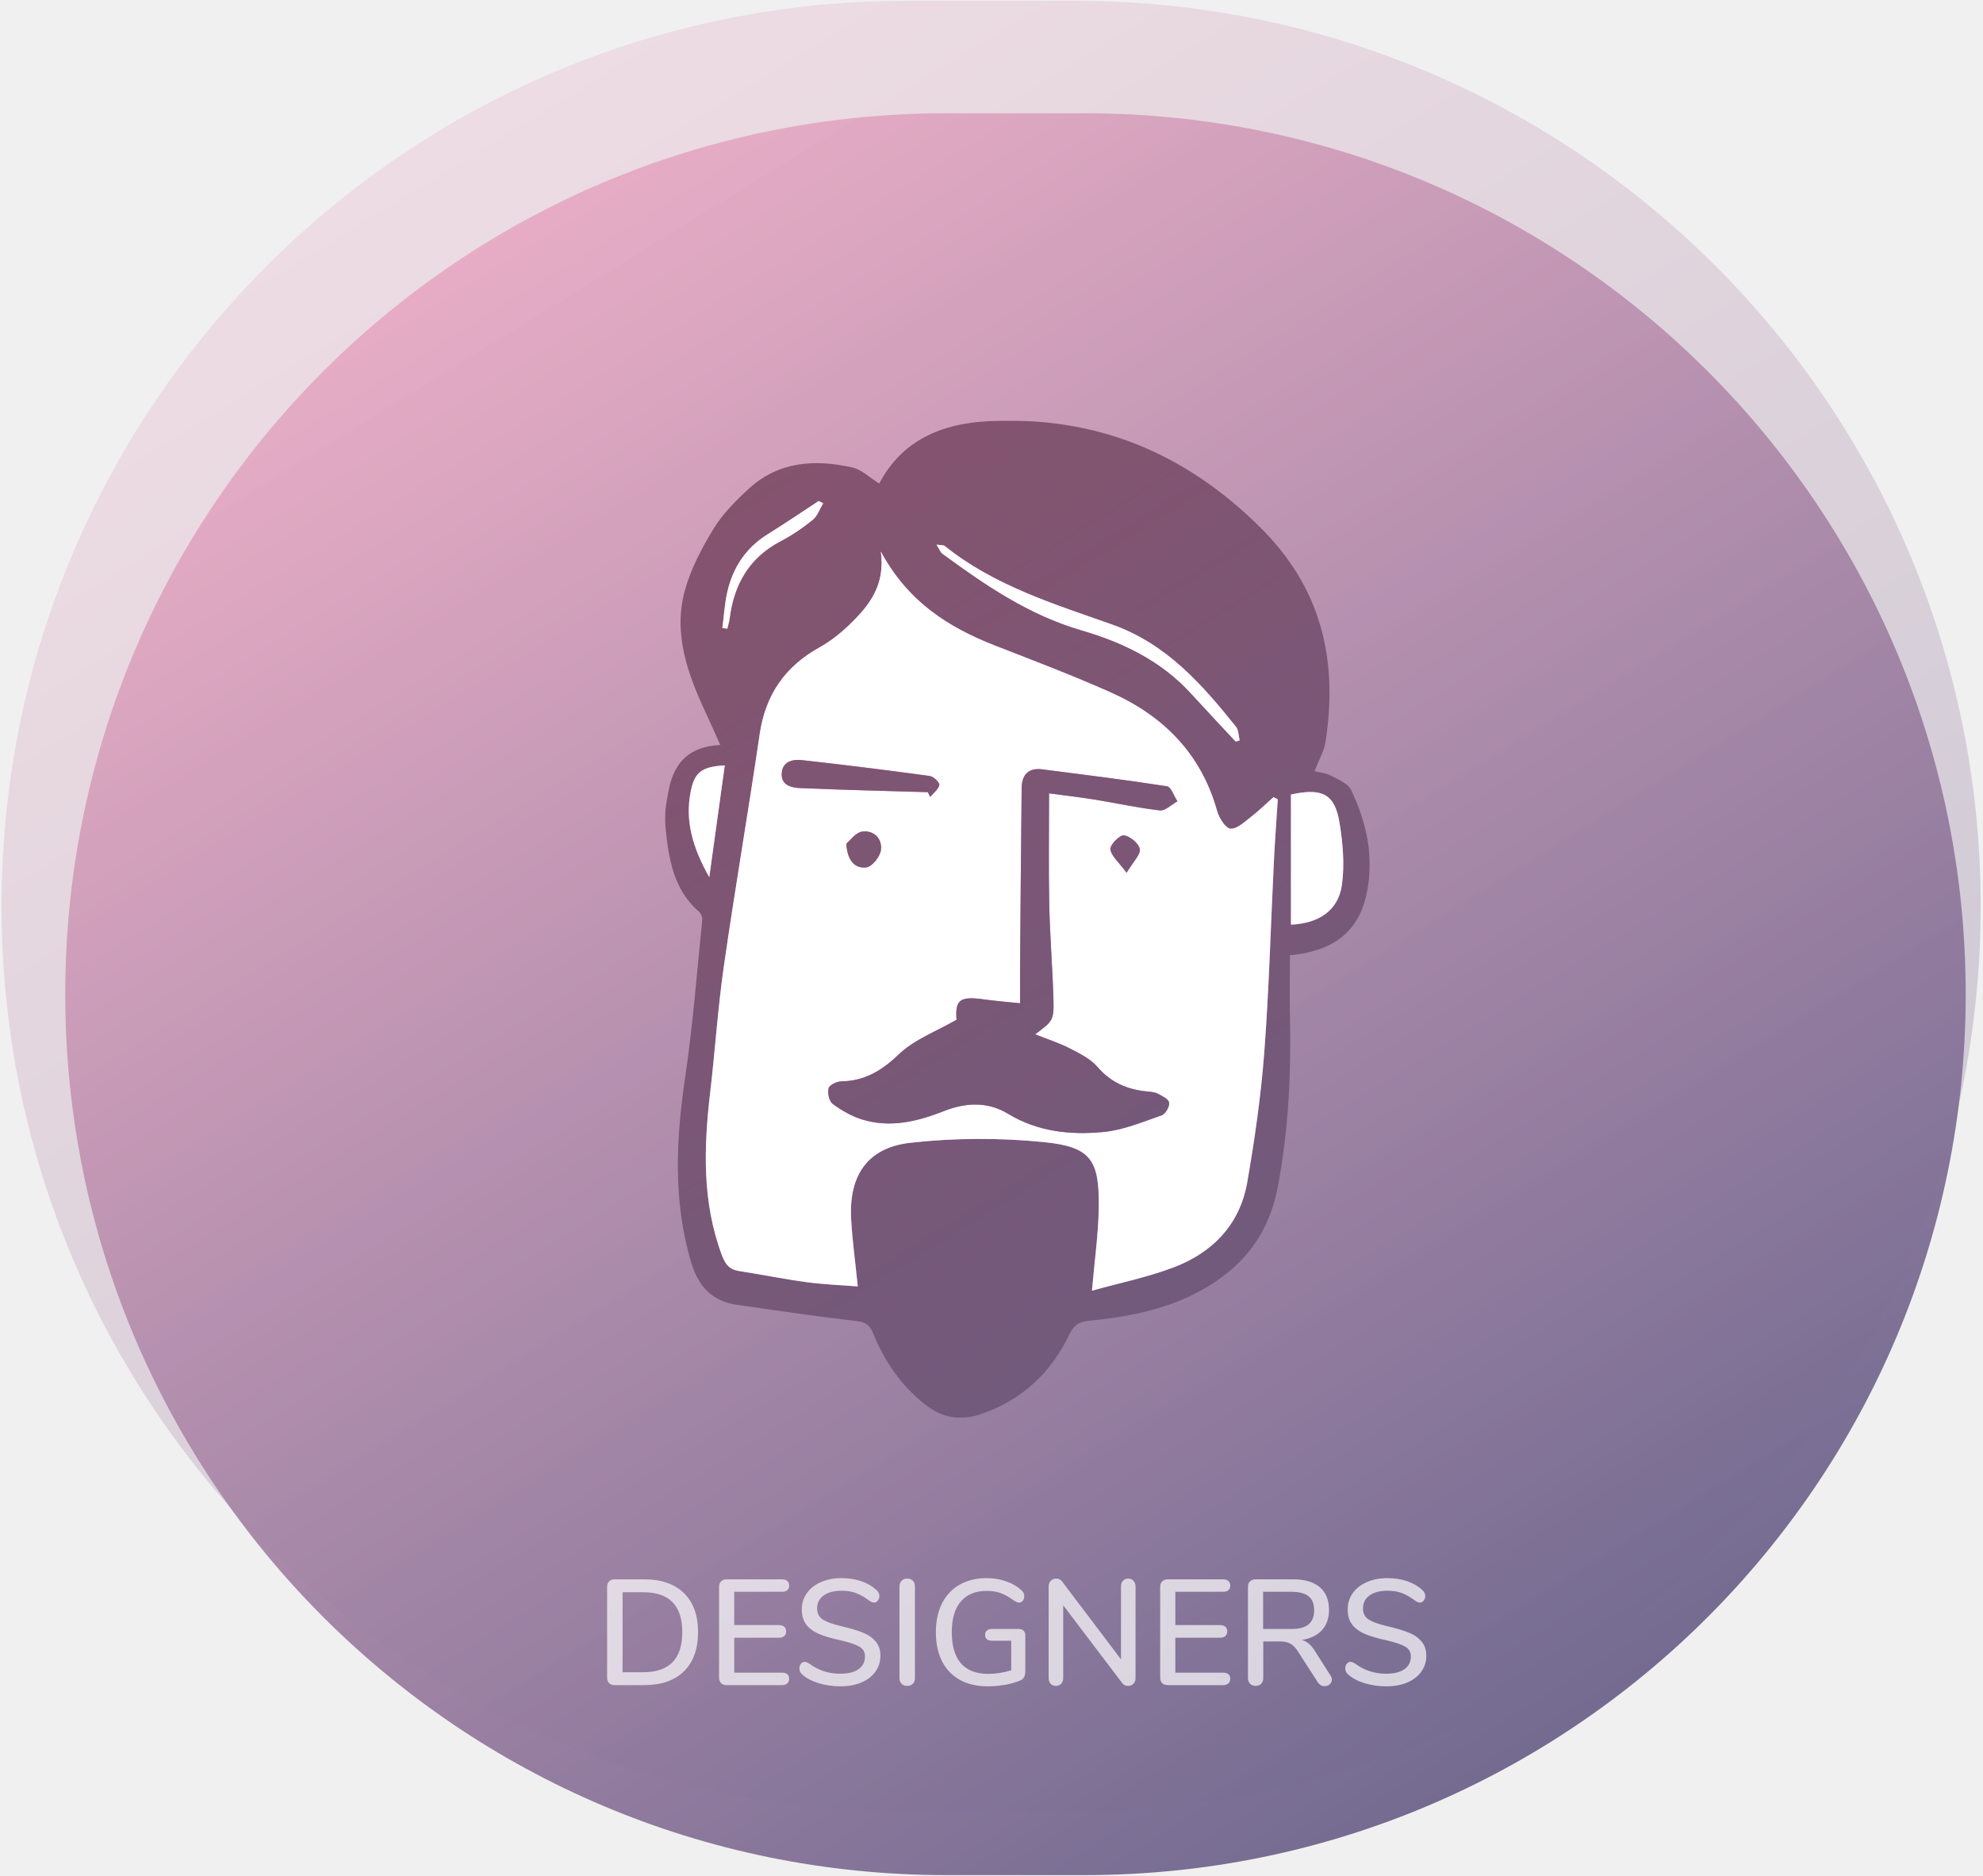
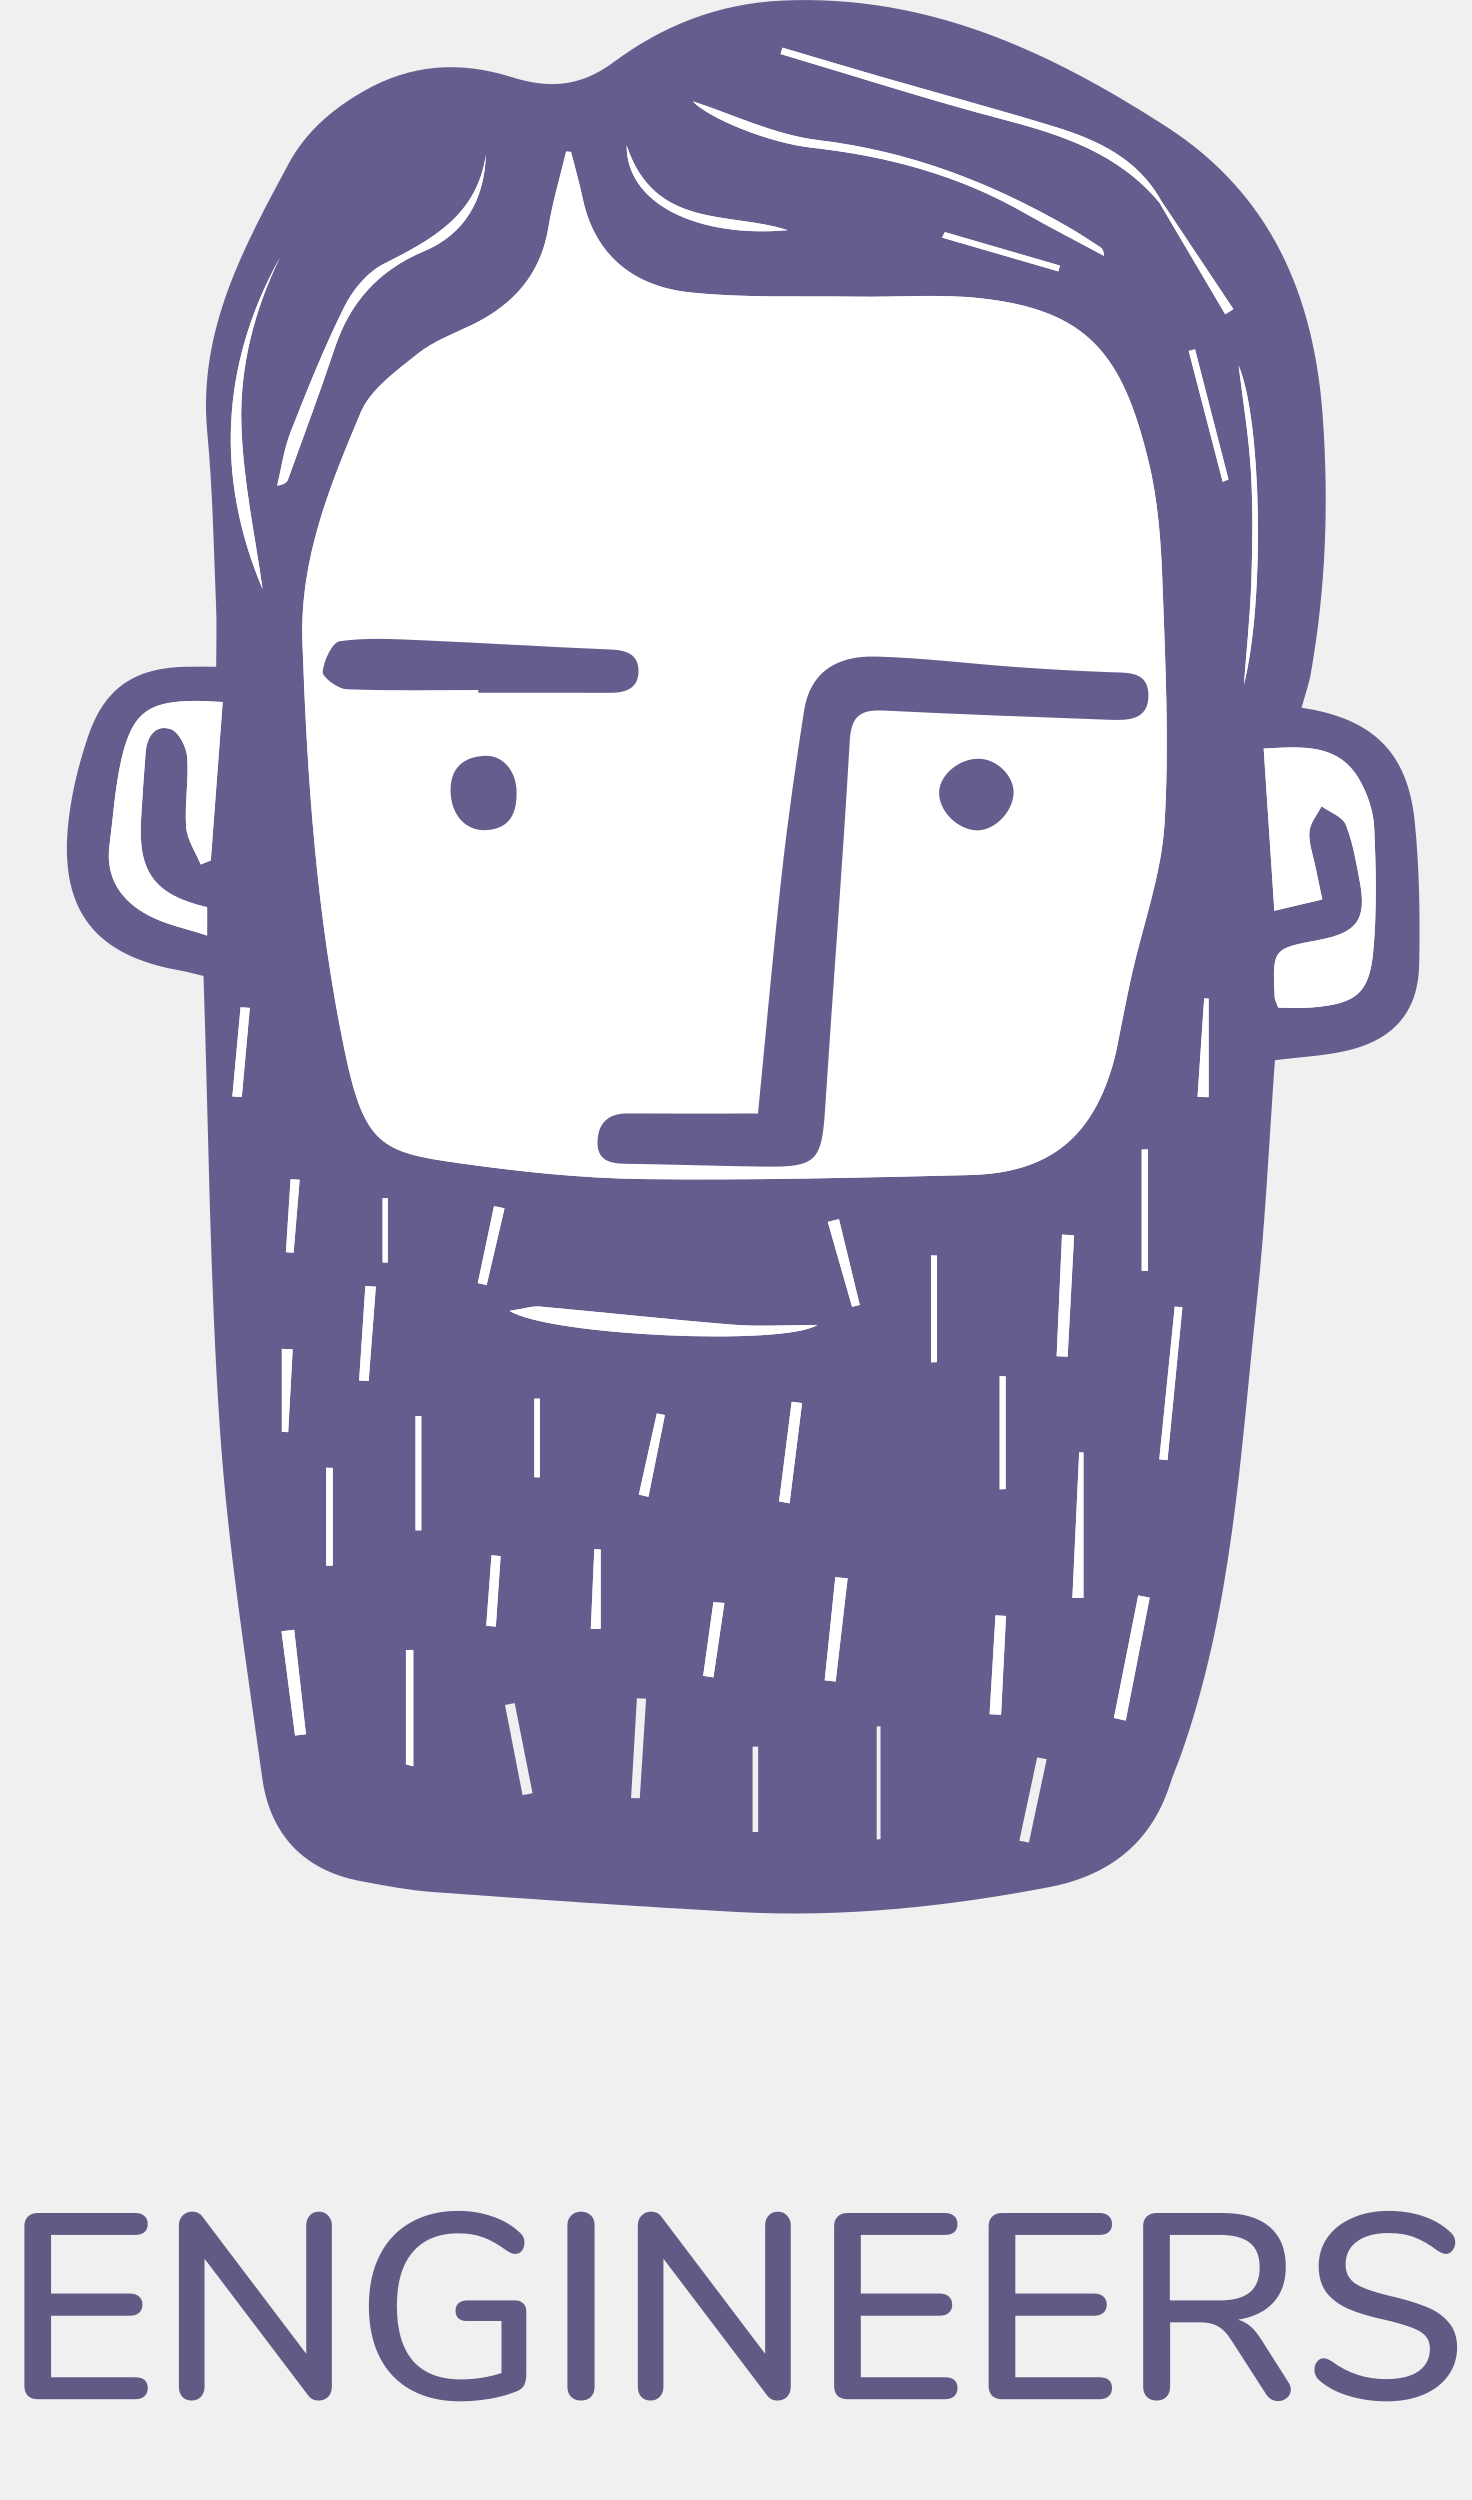
- <svg xmlns="http://www.w3.org/2000/svg" width="370" height="350" fill="none" viewBox="0 0 370 350">
-   <rect width="354.597" height="328.719" x="12.174" y="21.132" fill="url(#paint0_linear)" rx="164.36" />
-   <rect width="369.284" height="337.811" x=".284" y=".149" fill="url(#paint1_linear)" opacity=".3" rx="168.906" />
-   <path fill="#fff" d="M114.707 314.407c-.448 0-.803-.121-1.064-.364-.243-.261-.364-.606-.364-1.036v-16.94c0-.429.121-.765.364-1.008.261-.261.616-.392 1.064-.392h5.488c3.192 0 5.665.859 7.42 2.576 1.754 1.718 2.632 4.144 2.632 7.28s-.878 5.572-2.632 7.308c-1.755 1.718-4.228 2.576-7.42 2.576h-5.488zm5.32-2.408c4.853 0 7.28-2.492 7.28-7.476 0-4.965-2.427-7.448-7.28-7.448h-3.864v14.924h3.864zm15.57 2.408c-.448 0-.802-.121-1.064-.364-.242-.261-.364-.606-.364-1.036v-16.94c0-.429.122-.765.364-1.008.262-.261.616-.392 1.064-.392h10.304c.43 0 .756.103.98.308.243.206.364.495.364.868 0 .374-.121.663-.364.868-.224.187-.55.28-.98.28h-8.904v6.216h8.344c.43 0 .756.103.98.308.243.206.364.495.364.868 0 .374-.121.663-.364.868-.224.206-.55.308-.98.308h-8.344v6.524h8.904c.896 0 1.344.383 1.344 1.148 0 .374-.121.663-.364.868-.224.206-.55.308-.98.308h-10.304zm21.202.224c-1.419 0-2.772-.196-4.06-.588-1.27-.392-2.287-.933-3.052-1.624-.355-.298-.532-.681-.532-1.148 0-.336.093-.616.28-.84.186-.242.41-.364.672-.364.261 0 .578.122.952.364 1.661 1.232 3.556 1.848 5.684 1.848 1.493 0 2.641-.28 3.444-.84.802-.56 1.204-1.362 1.204-2.408 0-.821-.374-1.437-1.12-1.848-.747-.41-1.942-.802-3.584-1.176-1.568-.336-2.856-.718-3.864-1.148-1.008-.429-1.802-1.008-2.38-1.736-.56-.746-.84-1.689-.84-2.828 0-1.138.308-2.146.924-3.024.634-.896 1.512-1.586 2.632-2.072 1.12-.504 2.398-.756 3.836-.756 1.325 0 2.548.187 3.668.56 1.12.374 2.072.924 2.856 1.652.373.318.56.7.56 1.148 0 .318-.103.598-.308.84-.187.243-.411.364-.672.364-.243 0-.551-.121-.924-.364-.859-.653-1.671-1.12-2.436-1.4-.747-.298-1.652-.448-2.716-.448-1.438 0-2.558.299-3.36.896-.803.579-1.204 1.391-1.204 2.436 0 .896.354 1.578 1.064 2.044.709.448 1.848.859 3.416 1.232 1.642.374 2.968.766 3.976 1.176 1.026.392 1.838.943 2.436 1.652.616.691.924 1.587.924 2.688 0 1.12-.318 2.119-.952 2.996-.616.859-1.494 1.531-2.632 2.016-1.12.467-2.418.7-3.892.7zm12.458-.084c-.429 0-.774-.13-1.036-.392-.261-.261-.392-.616-.392-1.064v-17.108c0-.429.131-.774.392-1.036.262-.28.607-.42 1.036-.42.448 0 .803.131 1.064.392.262.262.392.616.392 1.064v17.108c0 .448-.13.803-.392 1.064-.242.262-.597.392-1.064.392zm20.877-10.612c.355 0 .635.103.84.308.224.206.336.486.336.84v6.552c0 .635-.093 1.092-.28 1.372-.168.28-.513.504-1.036.672-.746.299-1.633.532-2.66.7-1.026.168-2.044.252-3.052.252-1.997 0-3.724-.401-5.18-1.204-1.456-.802-2.566-1.96-3.332-3.472-.765-1.512-1.148-3.322-1.148-5.432 0-2.072.383-3.864 1.148-5.376.766-1.512 1.858-2.669 3.276-3.472 1.438-.821 3.118-1.232 5.04-1.232 1.307 0 2.511.196 3.612.588 1.12.374 2.072.924 2.856 1.652.374.299.56.672.56 1.12 0 .336-.093.626-.28.868-.186.224-.41.336-.672.336-.168 0-.317-.028-.448-.084-.13-.056-.298-.149-.504-.28-.914-.672-1.745-1.138-2.492-1.4-.746-.28-1.605-.42-2.576-.42-2.128 0-3.752.663-4.872 1.988-1.12 1.307-1.68 3.211-1.68 5.712 0 2.558.57 4.499 1.708 5.824 1.158 1.307 2.847 1.96 5.068 1.96 1.494 0 2.931-.224 4.312-.672v-5.516h-3.668c-.373 0-.672-.093-.896-.28-.205-.205-.308-.476-.308-.812 0-.336.103-.597.308-.784.224-.205.523-.308.896-.308h5.124zm20.371-9.408c.411 0 .738.14.98.42.262.262.392.607.392 1.036v17.108c0 .43-.13.784-.392 1.064-.261.262-.597.392-1.008.392-.485 0-.858-.186-1.12-.56l-10.976-14.476v13.58c0 .43-.13.784-.392 1.064-.242.262-.569.392-.98.392-.41 0-.737-.13-.98-.392-.242-.261-.364-.616-.364-1.064v-17.108c0-.429.131-.774.392-1.036.262-.28.598-.42 1.008-.42.486 0 .859.187 1.12.56l10.976 14.504v-13.608c0-.429.122-.774.364-1.036.243-.28.57-.42.98-.42zm7.397 19.88c-.448 0-.803-.121-1.064-.364-.243-.261-.364-.606-.364-1.036v-16.94c0-.429.121-.765.364-1.008.261-.261.616-.392 1.064-.392h10.304c.429 0 .756.103.98.308.243.206.364.495.364.868 0 .374-.121.663-.364.868-.224.187-.551.28-.98.28h-8.904v6.216h8.344c.429 0 .756.103.98.308.243.206.364.495.364.868 0 .374-.121.663-.364.868-.224.206-.551.308-.98.308h-8.344v6.524h8.904c.896 0 1.344.383 1.344 1.148 0 .374-.121.663-.364.868-.224.206-.551.308-.98.308h-10.304zm30.351-1.792c.168.243.252.504.252.784 0 .336-.14.626-.42.868-.261.224-.569.336-.924.336-.523 0-.943-.233-1.26-.7l-3.752-5.824c-.429-.672-.887-1.138-1.372-1.4-.485-.28-1.12-.42-1.904-.42h-3.164v6.832c0 .448-.131.803-.392 1.064-.243.262-.588.392-1.036.392-.429 0-.775-.13-1.036-.392-.261-.261-.392-.616-.392-1.064v-17.024c0-.429.121-.765.364-1.008.261-.261.616-.392 1.064-.392h6.972c2.184 0 3.845.486 4.984 1.456 1.157.971 1.736 2.39 1.736 4.256 0 1.55-.439 2.81-1.316 3.78-.877.952-2.128 1.559-3.752 1.82.485.131.924.364 1.316.7.392.336.775.803 1.148 1.4l2.884 4.536zm-7.336-8.68c1.456 0 2.529-.28 3.22-.84.709-.578 1.064-1.465 1.064-2.66 0-1.194-.345-2.062-1.036-2.604-.691-.56-1.773-.84-3.248-.84h-5.236v6.944h5.236zm17.737 10.696c-1.418 0-2.772-.196-4.06-.588-1.269-.392-2.286-.933-3.052-1.624-.354-.298-.532-.681-.532-1.148 0-.336.094-.616.28-.84.187-.242.411-.364.672-.364.262 0 .579.122.952.364 1.662 1.232 3.556 1.848 5.684 1.848 1.494 0 2.642-.28 3.444-.84.803-.56 1.204-1.362 1.204-2.408 0-.821-.373-1.437-1.12-1.848-.746-.41-1.941-.802-3.584-1.176-1.568-.336-2.856-.718-3.864-1.148-1.008-.429-1.801-1.008-2.38-1.736-.56-.746-.84-1.689-.84-2.828 0-1.138.308-2.146.924-3.024.635-.896 1.512-1.586 2.632-2.072 1.12-.504 2.399-.756 3.836-.756 1.326 0 2.548.187 3.668.56 1.12.374 2.072.924 2.856 1.652.374.318.56.7.56 1.148 0 .318-.102.598-.308.84-.186.243-.41.364-.672.364-.242 0-.55-.121-.924-.364-.858-.653-1.67-1.12-2.436-1.4-.746-.298-1.652-.448-2.716-.448-1.437 0-2.557.299-3.36.896-.802.579-1.204 1.391-1.204 2.436 0 .896.355 1.578 1.064 2.044.71.448 1.848.859 3.416 1.232 1.643.374 2.968.766 3.976 1.176 1.027.392 1.839.943 2.436 1.652.616.691.924 1.587.924 2.688 0 1.12-.317 2.119-.952 2.996-.616.859-1.493 1.531-2.632 2.016-1.12.467-2.417.7-3.892.7z" opacity=".7" />
-   <g style="mix-blend-mode:luminosity" clip-path="url(#clip0)">
-     <path fill="#655D8E" d="M240.685 178.236c0 4.165-.066 8.178.012 12.197.206 10.415-.332 20.751-2.281 31.026-1.737 9.154-6.9 15.428-14.973 19.666-6.373 3.346-13.278 4.595-20.305 5.316-1.846.188-2.76.782-3.571 2.467-3.461 7.214-8.866 12.313-16.564 14.938-3.922 1.339-7.269.666-10.434-1.837-4.466-3.535-7.571-8.069-9.677-13.295-.624-1.539-1.422-2.03-3.063-2.224-7.486-.898-14.948-1.958-22.404-3.062-4.576-.673-7.136-3.431-8.461-7.893-3.432-11.524-2.821-23.054-1.09-34.754 1.429-9.663 2.167-19.435 3.16-29.159.048-.479-.224-1.176-.587-1.491-4.933-4.268-5.726-10.203-6.307-16.119-.224-2.261.23-4.638.69-6.899.993-4.886 3.892-7.875 9.562-8.111-1.022-2.286-1.845-4.171-2.717-6.038-3.371-7.238-6.1-14.713-3.903-22.751 1.113-4.074 3.183-7.99 5.404-11.615 1.707-2.789 4.146-5.22 6.585-7.45 5.568-5.099 12.322-5.48 19.251-3.935 1.792.4 3.329 1.952 5.036 3.007 4.248-8.069 11.571-11.197 20.456-11.64 19.724-.982 36.215 5.644 50.42 19.593 11.65 11.446 14.749 24.807 12.413 40.174-.279 1.825-1.296 3.54-2.058 5.541.896.23 2.094.327 3.068.837 1.374.721 3.178 1.467 3.765 2.697 2.971 6.214 4.375 12.864 2.802 19.666-1.592 6.911-6.27 10.396-14.229 11.148zm-76.335-75.328c.866 6.311-2.184 10.075-5.713 13.506-1.725 1.673-3.673 3.225-5.761 4.389-6.446 3.583-10.065 8.875-11.136 16.217-2.112 14.446-4.606 28.837-6.682 43.289-1.119 7.778-1.622 15.647-2.542 23.461-1.21 10.305-1.537 20.496 2.197 30.468.666 1.782 1.465 2.649 3.274 2.922 4.176.637 8.322 1.497 12.504 2.061 3.202.431 6.439.546 9.562.794-.46-4.534-1.016-8.529-1.24-12.542-.448-8.124 3.001-13.355 11.051-14.258 8.237-.928 16.716-.952 24.965-.122 8.721.879 10.3 3.31 10.185 12.161-.066 4.959-.786 9.905-1.271 15.555 5.06-1.406 10.271-2.467 15.179-4.322 7.329-2.758 12.431-8.014 13.805-15.931 1.392-8.02 2.554-16.119 3.171-24.237.902-11.869 1.204-23.787 1.798-35.681.187-3.844.478-7.681.72-11.518-.267-.134-.539-.261-.805-.394-1.386 1.23-2.712 2.54-4.176 3.667-1.198.922-2.603 2.298-3.831 2.213-.92-.061-2.136-1.995-2.506-3.292-2.989-10.706-10.046-17.768-19.893-22.151-7.057-3.14-14.301-5.886-21.503-8.699-8.709-3.395-16.286-8.16-21.352-17.556zm76.523 45.333v24.284c5.229-.242 8.836-2.655 9.508-7.401.532-3.789.181-7.821-.448-11.634-.878-5.359-3.202-6.541-9.06-5.249zm-10.313-9.882c.248-.066.502-.139.751-.206-.218-.861-.182-1.922-.684-2.552-6.379-7.972-13.018-15.513-23.162-19.096-10.851-3.831-21.969-7.238-31.186-14.64-.242-.194-.696-.121-1.531-.248.52.83.702 1.406 1.095 1.691 8.019 5.88 16.147 11.433 25.921 14.282 7.65 2.231 14.846 5.65 20.408 11.737 2.766 3.037 5.586 6.025 8.388 9.032zm-98.219 25.304c1.029-7.402 1.955-14.089 2.893-20.848-4.34.218-5.677 1.297-6.379 4.983-1.053 5.498.436 10.457 3.486 15.865zm21.249-69.77c-.279-.133-.557-.272-.842-.406-3.171 2.074-6.306 4.207-9.526 6.208-3.982 2.473-6.384 6.068-7.462 10.524-.55 2.267-.665 4.643-.98 6.965.308.043.617.079.926.121.145-.624.351-1.242.429-1.873.805-6.377 3.626-11.366 9.502-14.44 2.118-1.11 4.14-2.485 5.998-3.989.896-.733 1.319-2.055 1.955-3.11z" />
-     <path fill="#fff" d="M164.349 102.907c5.072 9.402 12.643 14.161 21.352 17.562 7.202 2.813 14.44 5.553 21.503 8.699 9.853 4.383 16.904 11.445 19.893 22.151.363 1.303 1.58 3.231 2.506 3.292 1.228.079 2.632-1.292 3.831-2.213 1.464-1.128 2.79-2.437 4.176-3.668.266.134.538.261.805.394-.242 3.838-.527 7.675-.721 11.519-.593 11.893-.895 23.812-1.797 35.681-.617 8.118-1.779 16.21-3.171 24.237-1.374 7.917-6.476 13.167-13.805 15.931-4.914 1.849-10.125 2.91-15.179 4.322.484-5.656 1.205-10.602 1.271-15.555.115-8.845-1.464-11.276-10.185-12.161-8.249-.83-16.728-.806-24.965.121-8.05.904-11.499 6.135-11.051 14.259.223 4.013.78 8.008 1.24 12.542-3.123-.248-6.367-.364-9.562-.794-4.182-.564-8.328-1.425-12.504-2.061-1.809-.273-2.602-1.14-3.274-2.922-3.74-9.972-3.407-20.163-2.197-30.468.92-7.814 1.422-15.677 2.542-23.461 2.076-14.452 4.569-28.843 6.682-43.29 1.071-7.341 4.69-12.633 11.135-16.216 2.094-1.164 4.043-2.71 5.762-4.389 3.528-3.437 6.579-7.202 5.713-13.512zm31.392 45.114c2.772.376 5.647.709 8.504 1.17 4.067.661 8.097 1.564 12.182 2.019 1.017.115 2.173-1.097 3.269-1.698-.648-.969-1.181-2.679-1.955-2.8-7.735-1.207-15.512-2.158-23.277-3.165-2.578-.333-3.806 1.019-3.831 3.462-.133 11.3-.211 22.599-.302 33.893-.018 1.995 0 3.989 0 6.293-2.445-.255-4.63-.425-6.797-.728-4.478-.63-5.332.128-5.053 3.807-3.807 2.195-7.856 3.674-10.706 6.402-3.208 3.061-6.385 5.019-10.797 5.092-.835.012-2.197.667-2.367 1.285-.236.873.097 2.425.757 2.91 1.664 1.225 3.559 2.322 5.519 2.922 5.266 1.613 10.343.358 15.294-1.594 4.049-1.595 8.134-1.777 11.923.527 5.543 3.365 11.644 3.977 17.781 3.395 3.704-.352 7.317-1.885 10.887-3.122.69-.243 1.483-1.625 1.368-2.352-.103-.667-1.307-1.261-2.13-1.679-.599-.31-1.362-.346-2.064-.413-3.637-.369-6.681-1.679-9.175-4.577-1.319-1.527-3.353-2.521-5.211-3.473-2.009-1.025-4.182-1.722-6.415-2.607 3.353-2.497 3.528-2.637 3.413-6.686-.175-5.85-.659-11.688-.78-17.538-.146-6.844-.037-13.682-.037-20.745zm-22.616-.218c.145.291.29.582.435.879.612-.734 1.538-1.4 1.707-2.225.091-.442-1.071-1.582-1.761-1.673-7.928-1.079-15.869-2.067-23.821-2.958-1.749-.194-3.68.212-3.819 2.443-.151 2.334 1.907 2.703 3.565 2.776 7.892.334 15.796.522 23.694.758zm-15.215 9.614c.2 3.42 1.821 4.693 3.764 4.408 1.077-.158 2.536-2.007 2.693-3.238.279-2.152-1.367-3.734-3.504-3.437-1.228.176-2.275 1.71-2.953 2.267zm52.296 5.42c1.259-2.116 2.651-3.413 2.463-4.419-.194-1.061-1.834-2.425-2.965-2.552-.799-.091-2.615 1.764-2.518 2.582.145 1.261 1.537 2.376 3.02 4.389zM240.872 148.239c5.858-1.285 8.182-.103 9.06 5.25.629 3.813.98 7.845.448 11.633-.672 4.747-4.285 7.16-9.508 7.402v-24.285zM230.559 138.358c-2.802-3.013-5.622-6.001-8.394-9.032-5.562-6.087-12.758-9.506-20.408-11.737-9.768-2.849-17.902-8.402-25.921-14.282-.393-.285-.569-.867-1.095-1.692.835.122 1.289.055 1.531.249 9.211 7.402 20.335 10.809 31.186 14.64 10.144 3.583 16.777 11.118 23.162 19.096.502.63.472 1.691.684 2.552-.249.067-.497.139-.745.206zM132.34 163.661c-3.05-5.407-4.539-10.366-3.486-15.87.702-3.68 2.039-4.759 6.379-4.983-.938 6.765-1.864 13.451-2.893 20.853zM153.589 93.892c-.636 1.055-1.059 2.377-1.955 3.104-1.858 1.51-3.88 2.88-5.998 3.989-5.876 3.073-8.697 8.063-9.502 14.44-.078.63-.284 1.249-.429 1.873-.309-.042-.618-.079-.926-.121.315-2.328.43-4.698.98-6.966 1.084-4.455 3.48-8.05 7.462-10.523 3.22-2 6.355-4.135 9.526-6.208.279.14.563.279.842.412z" />
-     <path fill="#655D8E" d="M195.741 148.021c0 7.069-.109 13.901.031 20.733.121 5.85.605 11.687.78 17.537.121 4.056-.06 4.189-3.413 6.687 2.233.891 4.406 1.582 6.415 2.607 1.858.951 3.898 1.946 5.211 3.473 2.493 2.898 5.538 4.207 9.175 4.577.702.073 1.465.103 2.064.412.823.425 2.027 1.019 2.13 1.68.115.721-.678 2.109-1.368 2.352-3.57 1.236-7.184 2.776-10.887 3.122-6.137.582-12.238-.031-17.781-3.395-3.789-2.298-7.868-2.122-11.923-.527-4.951 1.952-10.028 3.206-15.294 1.594-1.967-.6-3.855-1.697-5.519-2.922-.66-.485-.993-2.037-.757-2.91.164-.618 1.525-1.273 2.367-1.285 4.412-.073 7.595-2.031 10.797-5.092 2.856-2.728 6.899-4.207 10.706-6.402-.279-3.68.575-4.437 5.053-3.807 2.167.303 4.346.467 6.797.728 0-2.304-.012-4.298 0-6.293.09-11.3.175-22.6.302-33.893.031-2.443 1.259-3.795 3.831-3.462 7.765 1 15.542 1.958 23.277 3.165.78.121 1.307 1.824 1.954 2.8-1.095.6-2.257 1.807-3.268 1.698-4.085-.455-8.122-1.364-12.183-2.019-2.85-.455-5.725-.782-8.497-1.158zM173.125 147.803c-7.898-.236-15.802-.418-23.7-.758-1.658-.072-3.716-.442-3.565-2.776.139-2.231 2.076-2.643 3.819-2.443 7.952.885 15.893 1.873 23.821 2.958.696.097 1.852 1.231 1.761 1.673-.163.825-1.095 1.492-1.706 2.225-.14-.297-.285-.588-.43-.879zM157.91 157.417c.678-.557 1.725-2.091 2.959-2.261 2.137-.297 3.783 1.285 3.505 3.437-.164 1.231-1.616 3.08-2.694 3.238-1.948.279-3.57-.995-3.77-4.414z" />
-     <path fill="#655D8E" d="M210.206 162.837c-1.483-2.019-2.875-3.134-3.02-4.389-.097-.818 1.725-2.673 2.517-2.582 1.132.127 2.772 1.491 2.966 2.552.188 1.006-1.204 2.309-2.463 4.419z" />
+ <svg xmlns="http://www.w3.org/2000/svg" width="156" height="265" fill="none" viewBox="0 0 156 265">
+   <g clip-path="url(#clip0)">
+     <path fill="#655D8E" d="M137.964 75.019c7.555 1.145 11.255 4.689 12 12.104.505 5.01.568 10.082.471 15.121-.092 4.838-2.553 7.816-7.274 9.03-2.535.652-5.22.738-8.019 1.11-.608 8.337-.987 17-1.922 25.606-1.755 16.243-2.564 32.67-8.128 48.284-.321.899-.728 1.764-1.01 2.674-1.996 6.384-6.464 9.866-12.918 11.097-10.91 2.078-21.9 3.235-33.012 2.628-10.772-.59-21.534-1.34-32.295-2.119-2.558-.183-5.1-.681-7.629-1.156-6.086-1.146-9.614-4.988-10.434-10.954-1.687-12.247-3.631-24.494-4.474-36.81-1.09-15.958-1.21-31.978-1.75-48.182-.746-.177-1.64-.429-2.553-.59-8.805-1.563-12.59-6.183-11.834-15.04.282-3.282 1.085-6.58 2.134-9.712 1.767-5.267 5.02-7.369 10.567-7.437.952-.012 1.904 0 3.034 0 0-2.262.075-4.41-.017-6.556-.258-6.092-.35-12.207-.93-18.27-1.02-10.736 3.827-19.577 8.628-28.498 1.83-3.39 4.572-5.731 7.887-7.65 5.054-2.913 10.21-3.257 15.695-1.54 3.808 1.197 7.176 1.174 10.847-1.557C70.208 2.75 76.088.362 82.976.058c15.345-.676 28.246 5.382 40.59 13.324 11.203 7.208 15.746 17.972 16.653 30.901.636 9.104.321 18.082-1.262 27.031-.195 1.197-.62 2.365-.993 3.705zm-15.08-53.553c2.328 3.95 4.663 7.902 6.992 11.852l.86-.55c-2.552-3.83-5.099-7.66-7.652-11.49-2.501-4.507-6.809-6.476-11.415-7.88-6.08-1.854-12.224-3.51-18.333-5.273-3.47-1.002-6.93-2.044-10.394-3.069-.063.224-.132.453-.195.676 7.876 2.336 15.694 4.872 23.639 6.951 6.258 1.632 12.19 3.607 16.498 8.783zm-62.36-5.365l-.515-.034c-.637 2.674-1.434 5.325-1.876 8.027-.815 4.976-3.694 8.205-8.094 10.335-1.973.956-4.113 1.74-5.794 3.092-2.254 1.81-4.973 3.733-6.023 6.23-3.252 7.746-6.47 15.493-6.166 24.328.499 14.509 1.509 28.955 4.445 43.16 2.111 10.226 3.872 10.902 12.242 12.07 6.418.899 12.912 1.592 19.382 1.672 11.547.149 23.1-.149 34.647-.424 8.49-.2 13.113-4.014 15.328-12.218.126-.459.223-.922.315-1.392.511-2.508.975-5.033 1.532-7.529 1.193-5.365 3.16-10.678 3.493-16.095.516-8.52.08-17.108-.224-25.657-.149-4.265-.464-8.623-1.468-12.75-2.748-11.292-6.344-16.038-17.806-17.298-4.33-.475-8.753-.103-13.135-.172-5.892-.086-11.823.16-17.662-.452-5.851-.613-10.085-3.808-11.387-9.986-.344-1.649-.814-3.27-1.233-4.907zm73.425 63.252c.384 5.846.751 11.4 1.136 17.188 1.864-.44 3.401-.807 5.082-1.202-.281-1.323-.522-2.422-.74-3.527-.247-1.214-.717-2.445-.631-3.636.069-.933.832-1.81 1.291-2.714.889.641 2.231 1.1 2.569 1.958.769 1.924 1.108 4.031 1.492 6.081.74 3.95-.293 5.37-4.308 6.12-4.956.928-4.956.928-4.721 6.093.011.263.172.521.379 1.093 1.147 0 2.369.086 3.573-.017 4.744-.4 6.121-1.477 6.522-6.201.362-4.26.27-8.57.075-12.848-.08-1.718-.688-3.55-1.543-5.061-2.226-3.906-6.052-3.562-10.176-3.327zM21.272 91.634c.355-.143.711-.28 1.072-.423.42-5.554.832-11.108 1.262-16.794-1.078-.051-1.927-.12-2.776-.12-5.122.006-6.832 1.214-7.98 6.27-.67 2.948-.848 6.012-1.244 9.018-.459 3.51 1.262 5.937 4.153 7.46 1.841.974 3.975 1.386 6.195 2.124v-3.006c-5.54-1.288-7.33-3.675-7.004-9.287.138-2.376.299-4.758.488-7.128.132-1.638.987-3 2.667-2.456.843.274 1.658 1.906 1.738 2.977.184 2.456-.292 4.958-.109 7.415.104 1.345 1.004 2.633 1.538 3.95zm32.73 47.317c4.286 2.64 29.078 3.751 32.623 1.501-3.39 0-6.184.183-8.949-.035-6.82-.549-13.618-1.305-20.432-1.918-.838-.08-1.698.223-3.241.452zm-2.5-122.546c-.941 6.435-5.736 9.006-10.813 11.56-1.732.87-3.287 2.737-4.176 4.517-2.157 4.323-3.952 8.83-5.72 13.33-.705 1.798-.957 3.767-1.416 5.663.706-.098 1.033-.327 1.142-.636 1.675-4.62 3.395-9.23 4.944-13.896 1.635-4.896 4.646-8.285 9.494-10.318 4.273-1.792 6.39-5.416 6.545-10.22zm21.93-5.663c1.657 1.763 7.933 4.397 12.665 4.924 7.928.876 15.482 2.892 22.452 6.882 2.788 1.592 5.65 3.052 8.478 4.575-.029-.51-.178-.773-.407-.927-1.113-.728-2.226-1.466-3.379-2.13-8.226-4.73-16.859-8.056-26.438-9.202-4.733-.566-9.259-2.8-13.372-4.122zM29.68 27.283c-6.425 11.578-6.774 23.516-1.847 35.162-.746-5.422-2.065-11.4-2.249-17.412-.195-6.144 1.366-12.161 4.096-17.75zm101.612 11.469c.447 3.739 1.078 7.46 1.302 11.21.229 3.883.178 7.8.046 11.687-.126 3.647-.516 7.289-.786 10.936 2.289-9.218 1.824-28.296-.562-33.833zM43.029 187.03c.258.063.522.132.78.195v-12.333c-.258.005-.522.011-.78.011v12.127zM83.487 24.398c-6.11-2.004-14.082 0-17.06-8.972-.046 6.12 7.4 9.82 17.06 8.972zm34.59 157.708c.418.092.837.183 1.25.275.849-4.34 1.692-8.686 2.541-13.026l-1.216-.241c-.86 4.329-1.715 8.663-2.575 12.992zm-4.222-51.159c-.425-.029-.849-.057-1.279-.08-.19 4.3-.385 8.594-.574 12.888.39.018.774.04 1.164.058l.689-12.866zm-.184 38.436l1.176-.017V153.97c-.149-.011-.304-.023-.453-.029l-.723 15.442zm-82.487 3.373c-.448.051-.9.109-1.348.16.482 3.682.964 7.369 1.44 11.051l1.158-.138c-.413-3.687-.831-7.38-1.25-11.073zm91.7-18.065l.871.086c.528-5.399 1.05-10.804 1.578-16.203-.27-.029-.539-.052-.809-.081-.551 5.4-1.095 10.799-1.64 16.198zm-33.035 12.62c-.436-.046-.872-.086-1.303-.132-.378 3.642-.751 7.289-1.13 10.93.39.046.775.092 1.165.132.419-3.641.843-7.283 1.267-10.93zm-45.804-5.096h.613v-12.116h-.613v12.116zm62.553-16.324l-.636-.017v11.989c.212-.005.424-.017.636-.022v-11.95zm-13.67 49.098c.139-.012.27-.029.408-.04v-11.973l-.407.035v11.978zm11.967-13.284c.407.023.814.04 1.216.063.172-3.493.35-6.985.522-10.478-.373-.023-.74-.04-1.113-.063-.207 3.499-.413 6.986-.625 10.478zm-22.314-22.559l1.112.206 1.326-10.621c-.368-.046-.735-.097-1.102-.143-.447 3.521-.895 7.037-1.336 10.558zM39.84 136.381c-.373-.018-.74-.035-1.113-.058-.218 3.338-.442 6.671-.66 10.009.339.017.672.04 1.01.057.252-3.332.51-6.67.763-10.008zm-4.566 19.215l-.7-.017v10.386c.235 0 .47 0 .7-.005v-10.364zm-5.398-3.819l.671.034c.16-2.925.316-5.851.476-8.783l-1.147-.051v8.8zm37.016 38.814c.31.012.614.018.924.029l.67-10.558c-.326-.017-.647-.029-.974-.046l-.62 10.575zm-12.333-10.06c-.344.063-.688.132-1.027.195.62 3.184 1.24 6.367 1.859 9.556.35-.068.706-.137 1.055-.2-.625-3.184-1.256-6.367-1.887-9.551zm75.047-129.452c.201-.086.402-.171.609-.257l-3.546-13.8c-.223.058-.447.115-.671.178 1.205 4.627 2.404 9.253 3.608 13.88zm-7.927 70.753l-.66.017v12.865h.66v-12.882zm-13.629 73.283c.338.068.677.137 1.015.2.625-2.943 1.25-5.892 1.881-8.835-.332-.068-.671-.131-1.003-.2l-1.893 8.835zm-27.683-9.986c-.196.006-.396.017-.591.023v9.052c.195-.005.395-.017.59-.023v-9.052zm18.958-52.041l-.637-.017v11.331l.637-.017v-11.297zm27.614-16.822l1.176.035v-10.444c-.161-.011-.315-.017-.476-.029-.23 3.482-.465 6.957-.7 10.438zm-102.312-.04l1.004.052c.281-3.149.568-6.293.85-9.442-.328-.023-.655-.046-.982-.063-.292 3.149-.585 6.304-.872 9.453zm32.588 32.024c-.195.006-.384.006-.58.011v8.32c.196.006.385.017.58.023v-8.354zm33.104-9.728c.27-.063.545-.132.814-.195l-2.202-9.103c-.396.097-.792.2-1.188.297.86 3.001 1.716 6.001 2.576 9.001zM53.48 128.084l-1.113-.24-1.721 8.159c.31.074.625.149.935.217.631-2.708 1.268-5.422 1.899-8.136zm23.306 41.832c-.39-.029-.774-.063-1.164-.092-.362 2.606-.723 5.211-1.09 7.816.361.051.722.109 1.09.16.39-2.628.774-5.256 1.164-7.884zm-14.163 2.748c.35-.005.7-.011 1.05-.011v-8.4c-.224-.011-.453-.028-.677-.04-.126 2.817-.252 5.634-.373 8.451zm37.533-148.06c-.104.195-.207.39-.31.578 4.113 1.197 8.226 2.388 12.333 3.584.057-.206.114-.406.178-.612-4.067-1.186-8.134-2.365-12.201-3.55zM67.718 158.43c.338.08.677.155 1.015.235.58-2.886 1.165-5.777 1.744-8.663-.287-.057-.568-.12-.855-.177-.63 2.868-1.267 5.737-1.904 8.605zm-16.176 13.902c.338.029.677.063 1.015.092.172-2.491.339-4.987.51-7.478-.32-.029-.648-.063-.969-.091-.183 2.49-.373 4.987-.556 7.477zm-21.236-39.599c.27.018.545.029.815.046.212-2.576.43-5.147.642-7.724-.32-.017-.642-.034-.963-.057-.167 2.577-.327 5.159-.494 7.735zm10.796-5.725h-.545v6.813h.545v-6.813z" />
+     <path fill="#fff" d="M60.526 16.1c.413 1.638.889 3.259 1.233 4.908 1.296 6.178 5.535 9.373 11.386 9.985 5.84.613 11.771.367 17.662.453 4.383.063 8.805-.31 13.136.171 11.461 1.26 15.058 6 17.806 17.298 1.003 4.128 1.313 8.48 1.468 12.75.304 8.55.74 17.138.224 25.658-.327 5.416-2.295 10.73-3.494 16.094-.556 2.503-1.021 5.022-1.531 7.53-.092.464-.195.933-.316 1.391-2.214 8.205-6.843 12.018-15.327 12.219-11.547.269-23.1.567-34.647.423-6.47-.08-12.964-.773-19.383-1.672-8.369-1.168-10.124-1.843-12.24-12.069-2.938-14.206-3.947-28.652-4.446-43.16-.304-8.84 2.914-16.588 6.166-24.329 1.044-2.49 3.763-4.42 6.023-6.23 1.675-1.345 3.815-2.135 5.794-3.091 4.405-2.13 7.279-5.36 8.094-10.335.441-2.708 1.239-5.354 1.875-8.028l.517.035zM80.35 118.036c-4.692 0-9.258.023-13.824-.011-1.99-.017-3.07.933-3.178 2.863-.115 2.084 1.239 2.444 2.994 2.467 4.968.052 9.93.252 14.897.304 5.335.057 5.874-.63 6.224-6.098.832-13.02 1.87-26.035 2.616-39.06.16-2.79 1.308-3.305 3.711-3.184 7.916.395 15.838.681 23.765.973 1.956.075 4.199.092 4.182-2.61-.017-2.56-2.185-2.36-4.038-2.428-3.339-.126-6.672-.31-10.004-.55-4.945-.355-9.884-.973-14.834-1.11-4.475-.121-7.033 1.923-7.624 5.73-.889 5.743-1.715 11.498-2.357 17.27-.935 8.336-1.67 16.678-2.53 25.444zM50.705 73.14v.286c4.67 0 9.345-.011 14.014.006 1.612.006 2.965-.475 2.965-2.29 0-1.787-1.25-2.227-2.925-2.296-6.757-.27-13.509-.699-20.272-.99-2.828-.121-5.696-.281-8.467.108-.791.115-1.692 2.055-1.812 3.235-.058.555 1.594 1.815 2.506 1.85 4.658.194 9.328.091 13.991.091zm52.871 14.875c1.853.017 3.769-1.924 3.855-3.91.08-1.827-1.744-3.648-3.671-3.67-2.094-.023-4.136 1.677-4.217 3.515-.08 1.97 1.98 4.048 4.033 4.065zm-48.821-3.939c.04-2.187-1.337-4.07-3.396-3.956-2.128.114-3.55 1.173-3.59 3.532-.047 2.594 1.508 4.472 3.785 4.34 2.128-.12 3.23-1.35 3.2-3.916zM133.949 79.352c4.125-.235 7.951-.578 10.171 3.332.855 1.506 1.468 3.344 1.543 5.062.195 4.277.287 8.589-.075 12.848-.401 4.724-1.778 5.801-6.522 6.201-1.204.103-2.426.018-3.573.018-.207-.573-.368-.831-.379-1.094-.241-5.165-.235-5.165 4.721-6.092 4.015-.75 5.048-2.164 4.308-6.121-.385-2.055-.723-4.162-1.492-6.08-.344-.86-1.68-1.318-2.569-1.959-.459.905-1.222 1.78-1.291 2.714-.086 1.191.39 2.422.631 3.636.224 1.105.464 2.204.74 3.527-1.675.395-3.212.762-5.082 1.202-.379-5.794-.746-11.348-1.131-17.194zM21.273 91.634c-.54-1.317-1.435-2.6-1.538-3.951-.183-2.456.287-4.958.11-7.415-.081-1.07-.896-2.702-1.739-2.977-1.68-.544-2.535.824-2.667 2.456-.19 2.376-.35 4.753-.488 7.129-.333 5.61 1.463 7.998 7.004 9.287v3.006c-2.22-.739-4.354-1.151-6.195-2.124-2.891-1.523-4.612-3.957-4.153-7.461.396-3.012.58-6.07 1.245-9.018 1.147-5.056 2.85-6.264 7.979-6.27.849 0 1.698.075 2.776.12-.424 5.692-.843 11.246-1.262 16.794-.355.143-.711.28-1.072.424zM54.003 138.951c1.544-.229 2.41-.533 3.236-.458 6.814.613 13.617 1.368 20.432 1.918 2.765.223 5.559.034 8.949.034-3.54 2.256-28.337 1.151-32.617-1.494zM51.502 16.404c-.154 4.804-2.271 8.428-6.544 10.22-4.853 2.033-7.865 5.423-9.488 10.318-1.55 4.667-3.276 9.27-4.945 13.897-.115.309-.436.544-1.141.635.458-1.89.71-3.865 1.416-5.663 1.767-4.5 3.568-9.006 5.72-13.329.889-1.78 2.443-3.642 4.175-4.517 5.071-2.554 9.867-5.125 10.807-11.56zM73.432 10.741c4.119 1.317 8.645 3.556 13.371 4.123 9.58 1.145 18.213 4.466 26.439 9.2 1.153.665 2.265 1.404 3.378 2.13.23.15.385.413.408.928-2.828-1.523-5.691-2.977-8.479-4.574-6.969-3.985-14.524-6-22.451-6.883-4.733-.526-11.008-3.16-12.666-4.924zM122.884 21.466c-4.308-5.176-10.239-7.152-16.503-8.79-7.939-2.078-15.763-4.614-23.64-6.95.064-.223.133-.452.196-.676 3.465 1.025 6.924 2.067 10.394 3.07 6.11 1.763 12.253 3.418 18.333 5.273 4.606 1.402 8.914 3.378 11.415 7.878l-.195.195zM29.682 27.283c-2.725 5.594-4.285 11.611-4.096 17.755.184 6.012 1.503 11.984 2.249 17.412-4.928-11.652-4.578-23.59 1.847-35.167zM131.293 38.752c2.387 5.53 2.846 24.614.563 33.833.275-3.648.659-7.283.785-10.936.132-3.894.184-7.805-.045-11.687-.224-3.744-.849-7.472-1.303-11.21zM43.03 187.03v-12.127c.258-.006.522-.012.78-.012v12.333c-.258-.068-.522-.131-.78-.194z" />
+     <path fill="#fff" d="M83.488 24.397c-9.654.848-17.106-2.851-17.06-8.972 2.977 8.978 10.95 6.974 17.06 8.972zM118.077 182.105c.861-4.328 1.721-8.663 2.576-12.991l1.216.24c-.849 4.34-1.692 8.686-2.541 13.026l-1.251-.275zM113.855 130.946l-.688 12.866c-.39-.017-.774-.04-1.164-.057.189-4.295.384-8.595.573-12.889.425.023.849.052 1.279.08zM113.672 169.383l.723-15.442c.149.011.304.023.453.029v15.396c-.39.011-.78.011-1.176.017zM31.185 172.755c.418 3.693.837 7.386 1.25 11.074l-1.159.137c-.481-3.681-.963-7.369-1.44-11.05.448-.052.901-.109 1.349-.161zM122.884 154.691c.545-5.399 1.09-10.799 1.641-16.198.269.029.539.052.809.08-.528 5.4-1.05 10.805-1.578 16.204l-.872-.086zM89.85 167.31c-.425 3.647-.85 7.289-1.269 10.936-.39-.046-.774-.092-1.164-.132.379-3.641.751-7.288 1.13-10.93.43.04.866.08 1.302.126zM44.045 162.214v-12.115h.614v12.115h-.614zM106.599 145.891v11.949c-.212.006-.424.017-.637.023v-11.989l.637.017zM104.896 181.705c.212-3.493.418-6.986.63-10.478.373.022.74.04 1.113.063-.172 3.492-.35 6.985-.522 10.478-.407-.018-.814-.041-1.221-.063zM82.581 159.146c.448-3.522.89-7.037 1.337-10.559.367.046.734.098 1.101.144l-1.325 10.621-1.113-.206zM39.84 136.38c-.258 3.338-.51 6.676-.762 10.014-.339-.017-.671-.04-1.01-.057.218-3.338.442-6.67.66-10.008l1.113.051zM35.275 155.595v10.364c-.236 0-.47 0-.7.006v-10.387c.235 0 .47.012.7.017zM29.877 151.776v-8.8l1.147.052c-.16 2.925-.316 5.851-.476 8.783l-.671-.035zM129.607 51.079c-1.199-4.626-2.403-9.253-3.602-13.879.224-.057.447-.115.671-.178l3.545 13.8c-.212.085-.413.171-.614.257zM121.68 121.831v12.889h-.66v-12.866c.218-.011.436-.017.66-.023zM123.085 21.271c2.553 3.83 5.1 7.661 7.652 11.491l-.86.55c-2.329-3.95-4.664-7.901-6.993-11.852l.201-.189zM99.325 133.088v11.303l-.636.017v-11.331c.212 0 .424.005.636.011zM126.94 116.266l.705-10.438c.161.012.316.017.476.029V116.3l-1.181-.034zM24.628 116.226c.293-3.15.58-6.299.872-9.454.327.023.654.046.981.063-.281 3.15-.568 6.293-.849 9.442l-1.004-.051zM57.216 148.25v8.353c-.195-.005-.385-.017-.58-.023v-8.319c.195 0 .385-.006.58-.011zM90.32 138.522c-.861-3.001-1.716-6.001-2.576-9.001.396-.097.791-.201 1.187-.298l2.203 9.104c-.27.063-.545.132-.814.195zM53.481 128.084c-.63 2.714-1.267 5.428-1.898 8.142-.31-.075-.625-.149-.935-.218l1.72-8.159c.368.08.74.155 1.113.235zM76.788 169.915c-.39 2.629-.775 5.257-1.165 7.89-.361-.051-.722-.108-1.09-.16.362-2.605.723-5.21 1.09-7.815.39.022.775.051 1.165.085zM62.625 172.664c.126-2.817.247-5.634.373-8.457.224.011.453.029.677.04v8.4c-.35.011-.7.017-1.05.017zM100.157 24.604c4.067 1.185 8.134 2.37 12.201 3.55-.057.206-.115.406-.178.612-4.113-1.197-8.225-2.387-12.333-3.584l.31-.578zM67.719 158.43c.637-2.869 1.268-5.737 1.904-8.612.287.058.568.121.855.178-.58 2.886-1.165 5.777-1.744 8.663-.338-.069-.677-.149-1.015-.229zM51.542 172.332c.184-2.491.373-4.987.557-7.478.321.029.648.063.97.092-.173 2.49-.34 4.987-.511 7.477-.339-.028-.677-.063-1.016-.091zM30.307 132.733c.166-2.576.327-5.153.493-7.73.321.018.643.035.964.058-.212 2.576-.43 5.147-.643 7.724-.27-.023-.544-.04-.814-.052zM41.103 127.007v6.814h-.545v-6.814h.545z" />
+     <path fill="#655D8E" d="M80.35 118.035c.86-8.766 1.595-17.114 2.524-25.44.642-5.77 1.468-11.525 2.358-17.268.59-3.813 3.143-5.857 7.623-5.731 4.95.137 9.889.756 14.834 1.11 3.333.241 6.665.424 10.004.55 1.853.069 4.015-.131 4.038 2.428.023 2.703-2.225 2.685-4.181 2.61-7.922-.291-15.844-.577-23.766-.972-2.403-.12-3.55.389-3.711 3.183-.746 13.026-1.778 26.035-2.616 39.061-.35 5.462-.889 6.149-6.224 6.097-4.967-.051-9.93-.246-14.897-.303-1.755-.017-3.109-.384-2.994-2.468.109-1.924 1.187-2.874 3.178-2.863 4.572.029 9.138.006 13.83.006zM50.705 73.14c-4.663 0-9.338.103-13.996-.086-.912-.04-2.565-1.294-2.507-1.85.12-1.179 1.015-3.126 1.813-3.234 2.776-.39 5.644-.23 8.466-.11 6.758.287 13.51.722 20.272.991 1.675.07 2.926.51 2.926 2.296 0 1.815-1.348 2.296-2.966 2.29-4.67-.017-9.344-.005-14.014-.005.006-.103.006-.2.006-.292z" />
+     <path fill="#655D8E" d="M103.576 88.016c-2.059-.018-4.113-2.096-4.027-4.072.08-1.837 2.117-3.538 4.216-3.515 1.922.023 3.752 1.85 3.672 3.67-.092 1.993-2.008 3.934-3.861 3.916zM54.755 84.076c.023 2.565-1.079 3.79-3.207 3.917-2.277.131-3.831-1.747-3.785-4.34.04-2.36 1.462-3.419 3.59-3.533 2.065-.115 3.442 1.769 3.402 3.956z" />
  </g>
+   <path fill="#3D3569" d="M4.013 254.317c-.448 0-.803-.121-1.064-.364-.243-.261-.364-.606-.364-1.036v-16.94c0-.429.121-.765.364-1.008.261-.261.616-.392 1.064-.392h10.304c.43 0 .756.103.98.308.243.206.364.495.364.868 0 .374-.121.663-.364.868-.224.187-.55.28-.98.28H5.413v6.216h8.344c.43 0 .756.103.98.308.243.206.364.495.364.868 0 .374-.121.663-.364.868-.224.206-.55.308-.98.308H5.413v6.524h8.904c.896 0 1.344.383 1.344 1.148 0 .374-.121.663-.364.868-.224.206-.55.308-.98.308H4.013zm29.791-19.88c.41 0 .737.14.98.42.261.262.392.607.392 1.036v17.108c0 .43-.13.784-.392 1.064-.261.262-.597.392-1.008.392-.485 0-.859-.186-1.12-.56L21.68 239.421v13.58c0 .43-.13.784-.392 1.064-.243.262-.57.392-.98.392-.41 0-.737-.13-.98-.392-.243-.261-.364-.616-.364-1.064v-17.108c0-.429.13-.774.392-1.036.261-.28.597-.42 1.008-.42.485 0 .859.187 1.12.56l10.976 14.504v-13.608c0-.429.121-.774.364-1.036.243-.28.57-.42.98-.42zm20.809 9.408c.354 0 .634.103.84.308.224.206.336.486.336.84v6.552c0 .635-.094 1.092-.28 1.372-.168.28-.514.504-1.036.672-.747.299-1.634.532-2.66.7-1.027.168-2.044.252-3.052.252-1.998 0-3.724-.401-5.18-1.204-1.456-.802-2.567-1.96-3.332-3.472-.766-1.512-1.148-3.322-1.148-5.432 0-2.072.382-3.864 1.148-5.376.765-1.512 1.857-2.669 3.276-3.472 1.437-.821 3.117-1.232 5.04-1.232 1.306 0 2.51.196 3.612.588 1.12.374 2.072.924 2.856 1.652.373.299.56.672.56 1.12 0 .336-.094.626-.28.868-.187.224-.411.336-.672.336-.168 0-.318-.028-.448-.084-.131-.056-.3-.149-.504-.28-.915-.672-1.746-1.138-2.492-1.4-.747-.28-1.606-.42-2.576-.42-2.128 0-3.752.663-4.872 1.988-1.12 1.307-1.68 3.211-1.68 5.712 0 2.558.569 4.499 1.708 5.824 1.157 1.307 2.846 1.96 5.068 1.96 1.493 0 2.93-.224 4.312-.672v-5.516h-3.668c-.374 0-.672-.093-.896-.28-.206-.205-.308-.476-.308-.812 0-.336.102-.597.308-.784.224-.205.522-.308.896-.308h5.124zm6.959 10.612c-.43 0-.775-.13-1.036-.392-.262-.261-.392-.616-.392-1.064v-17.108c0-.429.13-.774.392-1.036.261-.28.606-.42 1.036-.42.448 0 .802.131 1.064.392.261.262.392.616.392 1.064v17.108c0 .448-.131.803-.392 1.064-.243.262-.598.392-1.064.392zm20.876-20.02c.411 0 .738.14.98.42.262.262.392.607.392 1.036v17.108c0 .43-.13.784-.391 1.064-.262.262-.598.392-1.008.392-.486 0-.86-.186-1.12-.56l-10.977-14.476v13.58c0 .43-.13.784-.391 1.064-.243.262-.57.392-.98.392-.411 0-.738-.13-.98-.392-.243-.261-.364-.616-.364-1.064v-17.108c0-.429.13-.774.392-1.036.26-.28.597-.42 1.007-.42.486 0 .86.187 1.12.56l10.977 14.504v-13.608c0-.429.12-.774.364-1.036.242-.28.569-.42.98-.42zm7.397 19.88c-.448 0-.803-.121-1.064-.364-.243-.261-.364-.606-.364-1.036v-16.94c0-.429.121-.765.364-1.008.261-.261.616-.392 1.064-.392h10.304c.429 0 .756.103.98.308.243.206.364.495.364.868 0 .374-.121.663-.364.868-.224.187-.551.28-.98.28h-8.904v6.216h8.344c.429 0 .756.103.98.308.243.206.364.495.364.868 0 .374-.121.663-.364.868-.224.206-.551.308-.98.308h-8.344v6.524h8.904c.896 0 1.344.383 1.344 1.148 0 .374-.121.663-.364.868-.224.206-.551.308-.98.308H89.845zm16.379 0c-.448 0-.803-.121-1.064-.364-.243-.261-.364-.606-.364-1.036v-16.94c0-.429.121-.765.364-1.008.261-.261.616-.392 1.064-.392h10.304c.429 0 .756.103.98.308.243.206.364.495.364.868 0 .374-.121.663-.364.868-.224.187-.551.28-.98.28h-8.904v6.216h8.344c.429 0 .756.103.98.308.243.206.364.495.364.868 0 .374-.121.663-.364.868-.224.206-.551.308-.98.308h-8.344v6.524h8.904c.896 0 1.344.383 1.344 1.148 0 .374-.121.663-.364.868-.224.206-.551.308-.98.308h-10.304zm30.351-1.792c.168.243.252.504.252.784 0 .336-.14.626-.42.868-.261.224-.569.336-.924.336-.523 0-.943-.233-1.26-.7l-3.752-5.824c-.429-.672-.887-1.138-1.372-1.4-.485-.28-1.12-.42-1.904-.42h-3.164v6.832c0 .448-.131.803-.392 1.064-.243.262-.588.392-1.036.392-.429 0-.775-.13-1.036-.392-.261-.261-.392-.616-.392-1.064v-17.024c0-.429.121-.765.364-1.008.261-.261.616-.392 1.064-.392h6.972c2.184 0 3.845.486 4.984 1.456 1.157.971 1.736 2.39 1.736 4.256 0 1.55-.439 2.81-1.316 3.78-.877.952-2.128 1.559-3.752 1.82.485.131.924.364 1.316.7.392.336.775.803 1.148 1.4l2.884 4.536zm-7.336-8.68c1.456 0 2.529-.28 3.22-.84.709-.578 1.064-1.465 1.064-2.66 0-1.194-.345-2.062-1.036-2.604-.691-.56-1.773-.84-3.248-.84h-5.236v6.944h5.236zm17.737 10.696c-1.418 0-2.772-.196-4.06-.588-1.269-.392-2.286-.933-3.052-1.624-.354-.298-.532-.681-.532-1.148 0-.336.094-.616.28-.84.187-.242.411-.364.672-.364.262 0 .579.122.952.364 1.662 1.232 3.556 1.848 5.684 1.848 1.494 0 2.642-.28 3.444-.84.803-.56 1.204-1.362 1.204-2.408 0-.821-.373-1.437-1.12-1.848-.746-.41-1.941-.802-3.584-1.176-1.568-.336-2.856-.718-3.864-1.148-1.008-.429-1.801-1.008-2.38-1.736-.56-.746-.84-1.689-.84-2.828 0-1.138.308-2.146.924-3.024.635-.896 1.512-1.586 2.632-2.072 1.12-.504 2.399-.756 3.836-.756 1.326 0 2.548.187 3.668.56 1.12.374 2.072.924 2.856 1.652.374.318.56.7.56 1.148 0 .318-.102.598-.308.84-.186.243-.41.364-.672.364-.242 0-.55-.121-.924-.364-.858-.653-1.67-1.12-2.436-1.4-.746-.298-1.652-.448-2.716-.448-1.437 0-2.557.299-3.36.896-.802.579-1.204 1.391-1.204 2.436 0 .896.355 1.578 1.064 2.044.71.448 1.848.859 3.416 1.232 1.643.374 2.968.766 3.976 1.176 1.027.392 1.839.943 2.436 1.652.616.691.924 1.587.924 2.688 0 1.12-.317 2.119-.952 2.996-.616.859-1.493 1.531-2.632 2.016-1.12.467-2.417.7-3.892.7z" opacity=".8" />
  <defs>
-     <linearGradient id="paint0_linear" x1="286.69" x2="76.133" y1="349.851" y2="10.732" gradientUnits="userSpaceOnUse">
-       <stop stop-color="#6D678E" />
-       <stop offset="1" stop-color="#F6B5CC" />
-     </linearGradient>
-     <linearGradient id="paint1_linear" x1="286.17" x2="71.078" y1="337.961" y2="-13.102" gradientUnits="userSpaceOnUse">
-       <stop stop-color="#6D678E" />
-       <stop offset="1" stop-color="#F6B5CC" />
-     </linearGradient>
    <clipPath id="clip0">
-       <path fill="#fff" d="M0 0H131.488V186.041H0z" transform="translate(124.079 78.482)" />
+       <path fill="#fff" d="M0 0H143.377V202.827H0z" transform="translate(7.098)" />
    </clipPath>
  </defs>
</svg>
